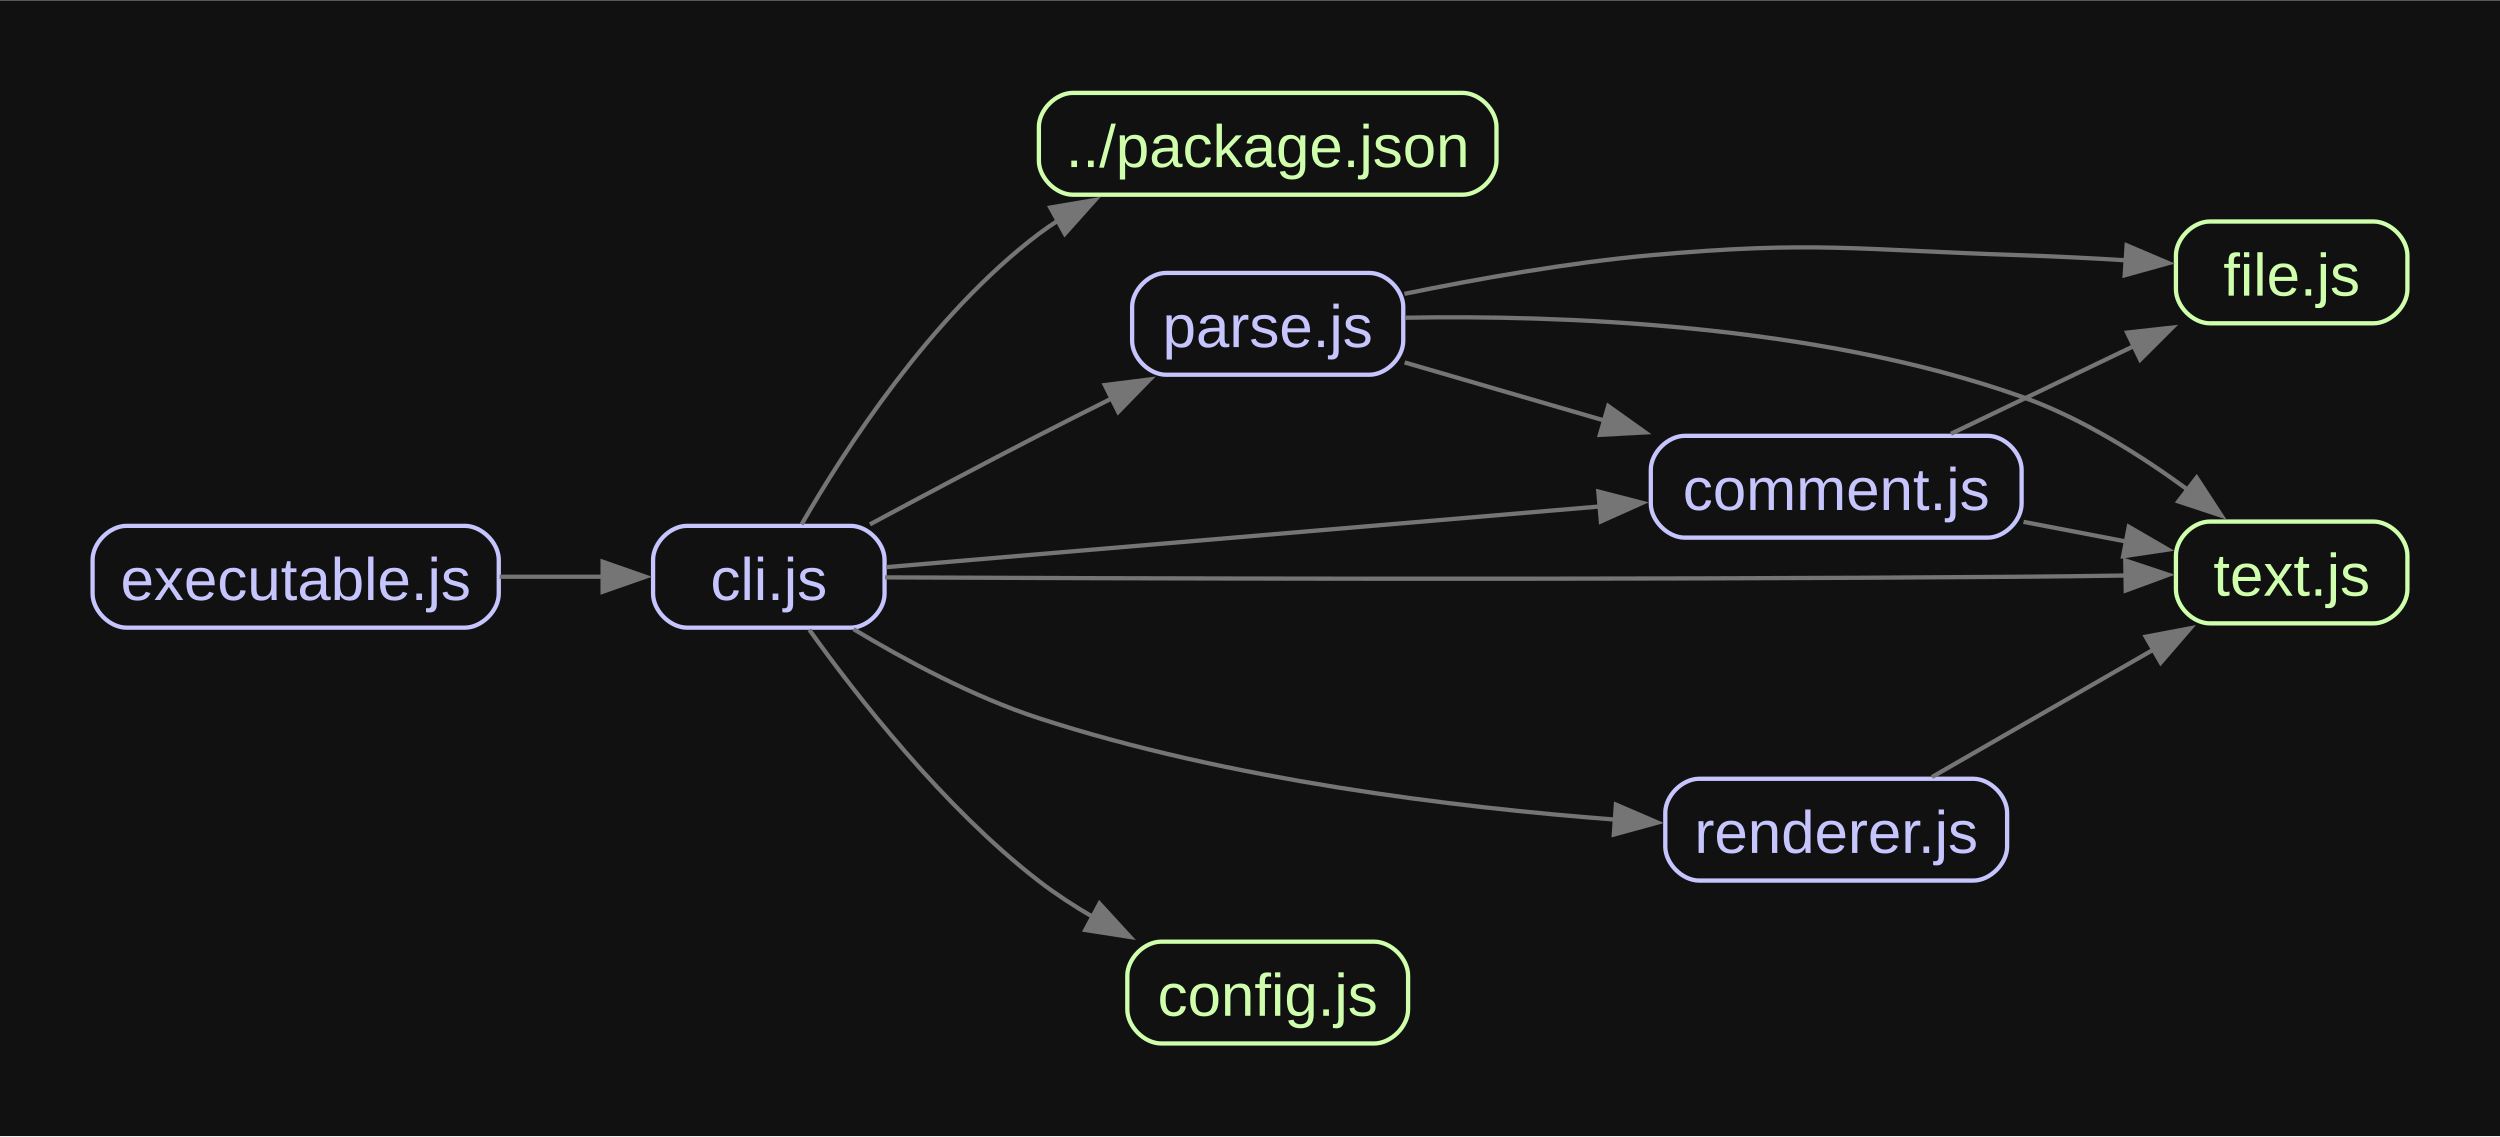
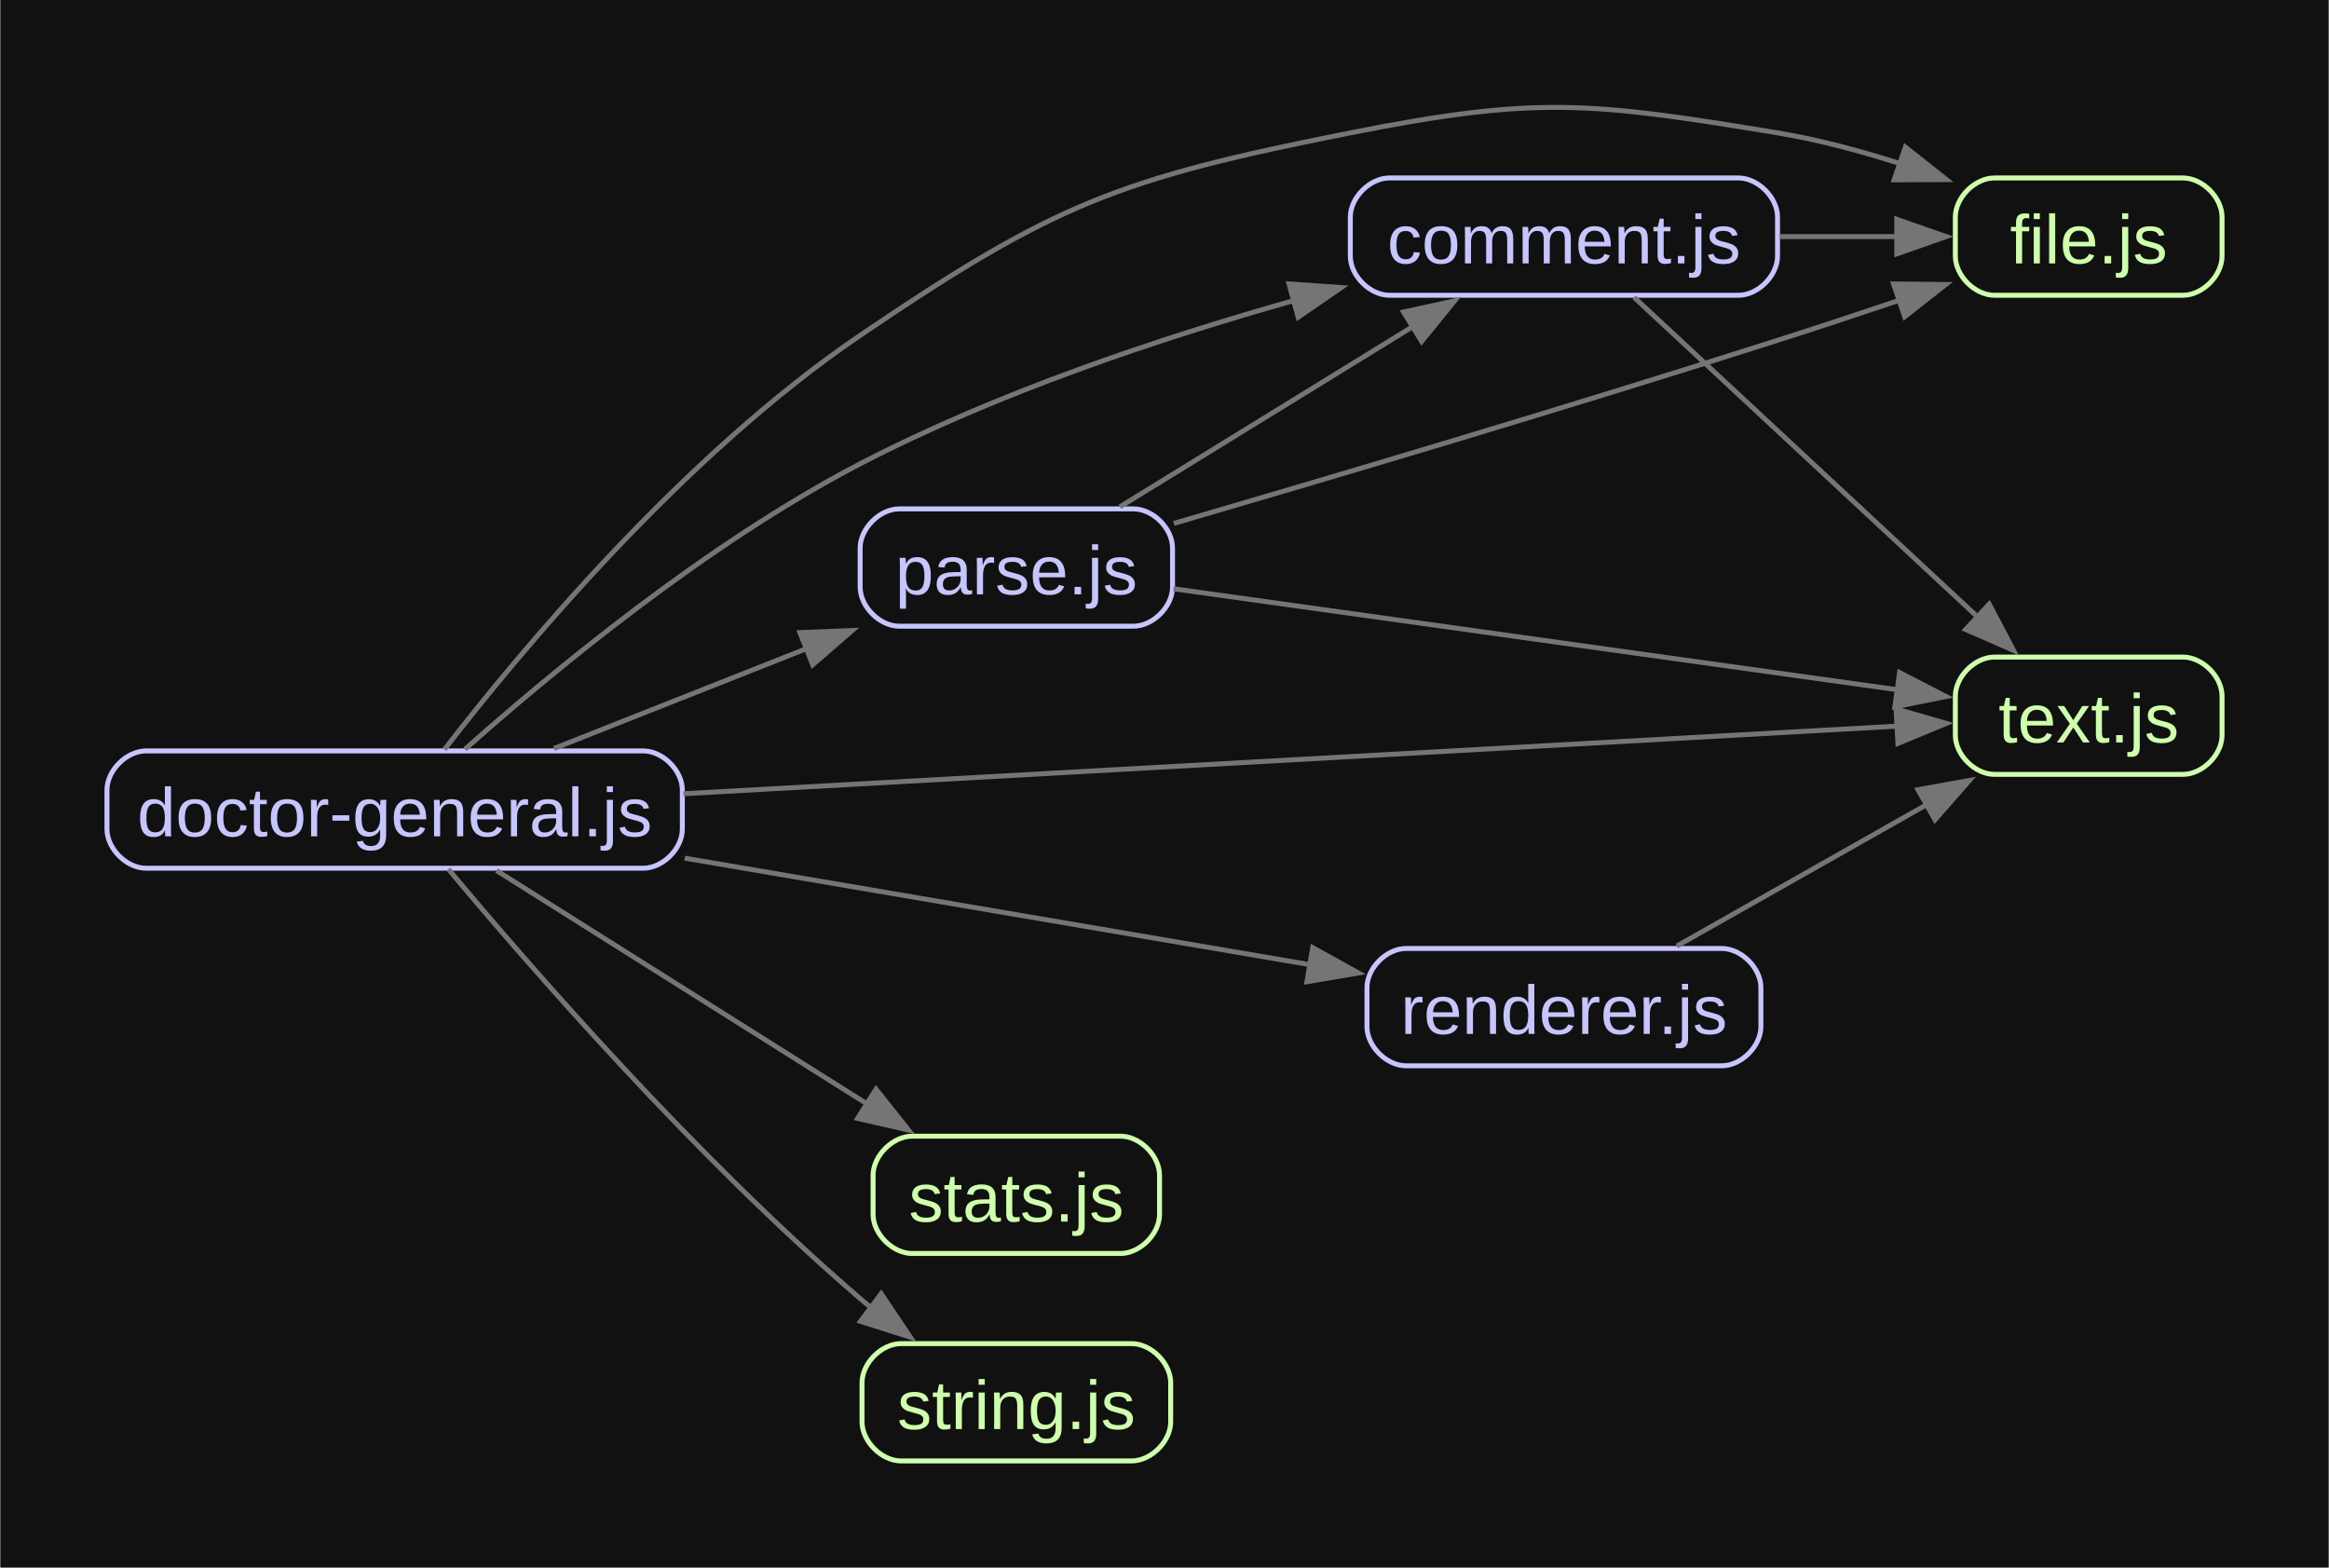
- <svg xmlns="http://www.w3.org/2000/svg" width="583pt" height="265pt" viewBox="0.00 0.00 583.20 264.95">
-   <g id="graph0" class="graph" transform="scale(1 1) rotate(0) translate(21.6 243.35)">
-     <polygon fill="#111111" stroke="none" points="-21.6,21.6 -21.6,-243.35 561.6,-243.35 561.6,21.6 -21.6,21.6" />
+ <svg xmlns="http://www.w3.org/2000/svg" width="471pt" height="317pt" viewBox="0.00 0.00 471.45 317.38">
+   <g id="graph0" class="graph" transform="scale(1 1) rotate(0) translate(21.6 295.78)">
+     <polygon fill="#111111" stroke="none" points="-21.6,21.6 -21.6,-295.78 449.85,-295.78 449.85,21.6 -21.6,21.6" />
    <g id="node1" class="node">
-       <path fill="none" stroke="#cfffac" d="M319.58,-221.75C319.58,-221.75 228.67,-221.75 228.67,-221.75 224.71,-221.75 220.75,-217.79 220.75,-213.83 220.75,-213.83 220.75,-205.92 220.75,-205.92 220.75,-201.96 224.71,-198 228.67,-198 228.67,-198 319.58,-198 319.58,-198 323.54,-198 327.5,-201.96 327.5,-205.92 327.5,-205.92 327.5,-213.83 327.5,-213.83 327.5,-217.79 323.54,-221.75 319.58,-221.75" />
-       <text text-anchor="middle" x="274.12" y="-204.45" font-family="Arial" font-size="14.00" fill="#cfffac">../package.json</text>
+       <path fill="none" stroke="#c6c5fe" d="M330.33,-259.75C330.33,-259.75 259.67,-259.75 259.67,-259.75 255.71,-259.75 251.75,-255.79 251.75,-251.83 251.75,-251.83 251.75,-243.92 251.75,-243.92 251.75,-239.96 255.71,-236 259.67,-236 259.67,-236 330.33,-236 330.33,-236 334.29,-236 338.25,-239.96 338.25,-243.92 338.25,-243.92 338.25,-251.83 338.25,-251.83 338.25,-255.79 334.29,-259.75 330.33,-259.75" />
+       <text text-anchor="middle" x="295" y="-242.45" font-family="Arial" font-size="14.00" fill="#c6c5fe">comment.js</text>
    </g>
    <g id="node2" class="node">
-       <path fill="none" stroke="#c6c5fe" d="M176.83,-120.75C176.83,-120.75 138.67,-120.75 138.67,-120.75 134.71,-120.75 130.75,-116.79 130.75,-112.83 130.75,-112.83 130.75,-104.92 130.75,-104.92 130.75,-100.96 134.71,-97 138.67,-97 138.67,-97 176.83,-97 176.83,-97 180.79,-97 184.75,-100.96 184.75,-104.92 184.75,-104.92 184.75,-112.83 184.75,-112.83 184.75,-116.79 180.79,-120.75 176.83,-120.75" />
-       <text text-anchor="middle" x="157.75" y="-103.45" font-family="Arial" font-size="14.00" fill="#c6c5fe">cli.js</text>
+       <path fill="none" stroke="#cfffac" d="M420.33,-259.75C420.33,-259.75 382.17,-259.75 382.17,-259.75 378.21,-259.75 374.25,-255.79 374.25,-251.83 374.25,-251.83 374.25,-243.92 374.25,-243.92 374.25,-239.96 378.21,-236 382.17,-236 382.17,-236 420.33,-236 420.33,-236 424.29,-236 428.25,-239.96 428.25,-243.92 428.25,-243.92 428.25,-251.83 428.25,-251.83 428.25,-255.79 424.29,-259.75 420.33,-259.75" />
+       <text text-anchor="middle" x="401.25" y="-242.45" font-family="Arial" font-size="14.00" fill="#cfffac">file.js</text>
    </g>
    <g id="edge1" class="edge">
-       <path fill="none" stroke="#757575" d="M165.39,-121.09C175.33,-138.37 195.64,-169.93 220.75,-188.88 222.26,-190.01 223.83,-191.09 225.46,-192.13" />
-       <polygon fill="#757575" stroke="#757575" points="223.42,-195 233.87,-196.77 226.8,-188.87 223.42,-195" />
+       <path fill="none" stroke="#757575" d="M338.7,-247.88C346.62,-247.88 354.84,-247.88 362.59,-247.88" />
+       <polygon fill="#757575" stroke="#757575" points="362.39,-251.38 372.39,-247.88 362.39,-244.38 362.39,-251.38" />
    </g>
    <g id="node3" class="node">
-       <path fill="none" stroke="#c6c5fe" d="M442.08,-141.75C442.08,-141.75 371.42,-141.75 371.42,-141.75 367.46,-141.75 363.5,-137.79 363.5,-133.83 363.5,-133.83 363.5,-125.92 363.5,-125.92 363.5,-121.96 367.46,-118 371.42,-118 371.42,-118 442.08,-118 442.08,-118 446.04,-118 450,-121.96 450,-125.92 450,-125.92 450,-133.83 450,-133.83 450,-137.79 446.04,-141.75 442.08,-141.75" />
-       <text text-anchor="middle" x="406.75" y="-124.45" font-family="Arial" font-size="14.00" fill="#c6c5fe">comment.js</text>
+       <path fill="none" stroke="#cfffac" d="M420.33,-162.75C420.33,-162.75 382.17,-162.75 382.17,-162.75 378.21,-162.75 374.25,-158.79 374.25,-154.83 374.25,-154.83 374.25,-146.92 374.25,-146.92 374.25,-142.96 378.21,-139 382.17,-139 382.17,-139 420.33,-139 420.33,-139 424.29,-139 428.25,-142.96 428.25,-146.92 428.25,-146.92 428.25,-154.83 428.25,-154.83 428.25,-158.79 424.29,-162.75 420.33,-162.75" />
+       <text text-anchor="middle" x="401.25" y="-145.45" font-family="Arial" font-size="14.00" fill="#cfffac">text.js</text>
    </g>
    <g id="edge2" class="edge">
-       <path fill="none" stroke="#757575" d="M185.18,-111.12C224.75,-114.49 300.24,-120.9 351.77,-125.29" />
-       <polygon fill="#757575" stroke="#757575" points="351.26,-128.75 361.52,-126.11 351.85,-121.78 351.26,-128.75" />
+       <path fill="none" stroke="#757575" d="M309.2,-235.59C326.75,-219.26 357.97,-190.22 378.89,-170.75" />
+       <polygon fill="#757575" stroke="#757575" points="381.11,-173.47 386.05,-164.09 376.34,-168.34 381.11,-173.47" />
    </g>
    <g id="node4" class="node">
-       <path fill="none" stroke="#cfffac" d="M298.96,-23.75C298.96,-23.75 249.29,-23.75 249.29,-23.75 245.33,-23.75 241.38,-19.79 241.38,-15.83 241.38,-15.83 241.38,-7.92 241.38,-7.92 241.38,-3.96 245.33,0 249.29,0 249.29,0 298.96,0 298.96,0 302.92,0 306.88,-3.96 306.88,-7.92 306.88,-7.92 306.88,-15.83 306.88,-15.83 306.88,-19.79 302.92,-23.75 298.96,-23.75" />
-       <text text-anchor="middle" x="274.12" y="-6.45" font-family="Arial" font-size="14.00" fill="#cfffac">config.js</text>
+       <path fill="none" stroke="#c6c5fe" d="M108.58,-143.75C108.58,-143.75 7.92,-143.75 7.92,-143.75 3.96,-143.75 0,-139.79 0,-135.83 0,-135.83 0,-127.92 0,-127.92 0,-123.96 3.96,-120 7.92,-120 7.92,-120 108.58,-120 108.58,-120 112.54,-120 116.5,-123.96 116.5,-127.92 116.5,-127.92 116.5,-135.83 116.5,-135.83 116.5,-139.79 112.54,-143.75 108.58,-143.75" />
+       <text text-anchor="middle" x="58.25" y="-126.45" font-family="Arial" font-size="14.00" fill="#c6c5fe">doctor-general.js</text>
    </g>
    <g id="edge3" class="edge">
-       <path fill="none" stroke="#757575" d="M167.2,-96.51C178.13,-81.21 198.46,-55.06 220.75,-37.88 224.7,-34.83 229.06,-31.99 233.54,-29.4" />
-       <polygon fill="#757575" stroke="#757575" points="234.89,-32.65 242.05,-24.84 231.58,-26.48 234.89,-32.65" />
+       <path fill="none" stroke="#757575" d="M72.5,-144.09C89.76,-159.44 121.42,-185.73 152.5,-201.88 180.2,-216.27 213.28,-227.32 240.49,-234.98" />
+       <polygon fill="#757575" stroke="#757575" points="239.34,-238.3 249.91,-237.56 241.19,-231.55 239.34,-238.3" />
+     </g>
+     <g id="edge4" class="edge">
+       <path fill="none" stroke="#757575" d="M68.33,-144.04C83.71,-163.93 116.73,-203.62 152.5,-227.88 192,-254.66 204.94,-259.59 251.75,-268.88 289.46,-276.36 300.32,-275.12 338.25,-268.88 346.5,-267.52 355.13,-265.2 363.23,-262.6" />
+       <polygon fill="#757575" stroke="#757575" points="364.14,-265.99 372.45,-259.42 361.86,-259.37 364.14,-265.99" />
+     </g>
+     <g id="edge9" class="edge">
+       <path fill="none" stroke="#757575" d="M116.71,-135.08C186.68,-138.97 302.86,-145.45 362.45,-148.77" />
+       <polygon fill="#757575" stroke="#757575" points="362.24,-152.26 372.42,-149.32 362.63,-145.27 362.24,-152.26" />
    </g>
    <g id="node5" class="node">
-       <path fill="none" stroke="#c6c5fe" d="M297.83,-179.75C297.83,-179.75 250.42,-179.75 250.42,-179.75 246.46,-179.75 242.5,-175.79 242.5,-171.83 242.5,-171.83 242.5,-163.92 242.5,-163.92 242.5,-159.96 246.46,-156 250.42,-156 250.42,-156 297.83,-156 297.83,-156 301.79,-156 305.75,-159.96 305.75,-163.92 305.75,-163.92 305.75,-171.83 305.75,-171.83 305.75,-175.79 301.79,-179.75 297.83,-179.75" />
-       <text text-anchor="middle" x="274.12" y="-162.45" font-family="Arial" font-size="14.00" fill="#c6c5fe">parse.js</text>
+       <path fill="none" stroke="#c6c5fe" d="M207.83,-192.75C207.83,-192.75 160.42,-192.75 160.42,-192.75 156.46,-192.75 152.5,-188.79 152.5,-184.83 152.5,-184.83 152.5,-176.92 152.5,-176.92 152.5,-172.96 156.46,-169 160.42,-169 160.42,-169 207.83,-169 207.83,-169 211.79,-169 215.75,-172.96 215.75,-176.92 215.75,-176.92 215.75,-184.83 215.75,-184.83 215.75,-188.79 211.79,-192.75 207.83,-192.75" />
+       <text text-anchor="middle" x="184.12" y="-175.45" font-family="Arial" font-size="14.00" fill="#c6c5fe">parse.js</text>
    </g>
-     <g id="edge4" class="edge">
-       <path fill="none" stroke="#757575" d="M181.34,-121.1C193.06,-127.39 207.63,-135.13 220.75,-141.88 226.28,-144.72 232.16,-147.69 237.91,-150.56" />
-       <polygon fill="#757575" stroke="#757575" points="236.14,-153.59 246.65,-154.91 239.26,-147.33 236.14,-153.59" />
+     <g id="edge5" class="edge">
+       <path fill="none" stroke="#757575" d="M90.51,-144.24C106.03,-150.38 124.99,-157.88 141.71,-164.49" />
+       <polygon fill="#757575" stroke="#757575" points="140.31,-167.7 150.9,-168.13 142.89,-161.19 140.31,-167.7" />
    </g>
    <g id="node6" class="node">
-       <path fill="none" stroke="#c6c5fe" d="M438.71,-61.75C438.71,-61.75 374.79,-61.75 374.79,-61.75 370.83,-61.75 366.88,-57.79 366.88,-53.83 366.88,-53.83 366.88,-45.92 366.88,-45.92 366.88,-41.96 370.83,-38 374.79,-38 374.79,-38 438.71,-38 438.71,-38 442.67,-38 446.62,-41.96 446.62,-45.92 446.62,-45.92 446.62,-53.83 446.62,-53.83 446.62,-57.79 442.67,-61.75 438.71,-61.75" />
-       <text text-anchor="middle" x="406.75" y="-44.45" font-family="Arial" font-size="14.00" fill="#c6c5fe">renderer.js</text>
+       <path fill="none" stroke="#c6c5fe" d="M326.96,-103.75C326.96,-103.75 263.04,-103.75 263.04,-103.75 259.08,-103.75 255.12,-99.79 255.12,-95.83 255.12,-95.83 255.12,-87.92 255.12,-87.92 255.12,-83.96 259.08,-80 263.04,-80 263.04,-80 326.96,-80 326.96,-80 330.92,-80 334.88,-83.96 334.88,-87.92 334.88,-87.92 334.88,-95.83 334.88,-95.83 334.88,-99.79 330.92,-103.75 326.96,-103.75" />
+       <text text-anchor="middle" x="295" y="-86.45" font-family="Arial" font-size="14.00" fill="#c6c5fe">renderer.js</text>
    </g>
-     <g id="edge5" class="edge">
-       <path fill="none" stroke="#757575" d="M177.52,-96.65C189.44,-89.47 205.44,-80.85 220.75,-75.88 264.91,-61.51 317.55,-55.08 355.37,-52.21" />
-       <polygon fill="#757575" stroke="#757575" points="355.36,-55.72 365.09,-51.53 354.87,-48.73 355.36,-55.72" />
+     <g id="edge6" class="edge">
+       <path fill="none" stroke="#757575" d="M116.98,-122.04C155.85,-115.41 206.62,-106.76 243.82,-100.43" />
+       <polygon fill="#757575" stroke="#757575" points="244.13,-103.92 253.4,-98.79 242.96,-97.02 244.13,-103.92" />
    </g>
    <g id="node7" class="node">
-       <path fill="none" stroke="#cfffac" d="M532.08,-121.75C532.08,-121.75 493.92,-121.75 493.92,-121.75 489.96,-121.75 486,-117.79 486,-113.83 486,-113.83 486,-105.92 486,-105.92 486,-101.96 489.96,-98 493.92,-98 493.92,-98 532.08,-98 532.08,-98 536.04,-98 540,-101.96 540,-105.92 540,-105.92 540,-113.83 540,-113.83 540,-117.79 536.04,-121.75 532.08,-121.75" />
-       <text text-anchor="middle" x="513" y="-104.45" font-family="Arial" font-size="14.00" fill="#cfffac">text.js</text>
+       <path fill="none" stroke="#cfffac" d="M205.21,-65.75C205.21,-65.75 163.04,-65.75 163.04,-65.75 159.08,-65.75 155.12,-61.79 155.12,-57.83 155.12,-57.83 155.12,-49.92 155.12,-49.92 155.12,-45.96 159.08,-42 163.04,-42 163.04,-42 205.21,-42 205.21,-42 209.17,-42 213.12,-45.96 213.12,-49.92 213.12,-49.92 213.12,-57.83 213.12,-57.83 213.12,-61.79 209.17,-65.75 205.21,-65.75" />
+       <text text-anchor="middle" x="184.12" y="-48.45" font-family="Arial" font-size="14.00" fill="#cfffac">stats.js</text>
    </g>
-     <g id="edge6" class="edge">
-       <path fill="none" stroke="#757575" d="M184.86,-108.73C235.83,-108.49 352.16,-108.09 450,-108.88 457.88,-108.94 466.33,-109.05 474.37,-109.17" />
-       <polygon fill="#757575" stroke="#757575" points="474.19,-112.67 484.24,-109.33 474.3,-105.67 474.19,-112.67" />
+     <g id="edge7" class="edge">
+       <path fill="none" stroke="#757575" d="M78.88,-119.52C99.08,-106.79 130.8,-86.83 153.94,-72.25" />
+       <polygon fill="#757575" stroke="#757575" points="155.71,-75.27 162.31,-66.98 151.98,-69.35 155.71,-75.27" />
+     </g>
+     <g id="node8" class="node">
+       <path fill="none" stroke="#cfffac" d="M207.46,-23.75C207.46,-23.75 160.79,-23.75 160.79,-23.75 156.83,-23.75 152.88,-19.79 152.88,-15.83 152.88,-15.83 152.88,-7.92 152.88,-7.92 152.88,-3.96 156.83,0 160.79,0 160.79,0 207.46,0 207.46,0 211.42,0 215.38,-3.96 215.38,-7.92 215.38,-7.92 215.38,-15.83 215.38,-15.83 215.38,-19.79 211.42,-23.75 207.46,-23.75" />
+       <text text-anchor="middle" x="184.12" y="-6.45" font-family="Arial" font-size="14.00" fill="#cfffac">string.js</text>
    </g>
    <g id="edge8" class="edge">
-       <path fill="none" stroke="#757575" d="M450.45,-121.68C458.46,-120.15 466.78,-118.55 474.61,-117.05" />
-       <polygon fill="#757575" stroke="#757575" points="475,-120.54 484.16,-115.22 473.68,-113.66 475,-120.54" />
-     </g>
-     <g id="node8" class="node">
-       <path fill="none" stroke="#cfffac" d="M532.08,-191.75C532.08,-191.75 493.92,-191.75 493.92,-191.75 489.96,-191.75 486,-187.79 486,-183.83 486,-183.83 486,-175.92 486,-175.92 486,-171.96 489.96,-168 493.92,-168 493.92,-168 532.08,-168 532.08,-168 536.04,-168 540,-171.96 540,-175.92 540,-175.92 540,-183.83 540,-183.83 540,-187.79 536.04,-191.75 532.08,-191.75" />
-       <text text-anchor="middle" x="513" y="-174.45" font-family="Arial" font-size="14.00" fill="#cfffac">file.js</text>
-     </g>
-     <g id="edge7" class="edge">
-       <path fill="none" stroke="#757575" d="M433.52,-142.23C446.4,-148.41 462.19,-155.98 476.22,-162.71" />
-       <polygon fill="#757575" stroke="#757575" points="474.63,-165.83 485.16,-167 477.66,-159.52 474.63,-165.83" />
+       <path fill="none" stroke="#757575" d="M69.13,-119.81C85.4,-100.34 119.32,-61.29 152.5,-32.88 153.27,-32.21 154.06,-31.56 154.87,-30.9" />
+       <polygon fill="#757575" stroke="#757575" points="156.76,-33.86 162.66,-25.06 152.56,-28.26 156.76,-33.86" />
    </g>
    <g id="edge10" class="edge">
-       <path fill="none" stroke="#757575" d="M306.08,-158.87C320.06,-154.8 336.97,-149.88 352.86,-145.26" />
-       <polygon fill="#757575" stroke="#757575" points="353.57,-148.7 362.2,-142.55 351.62,-141.98 353.57,-148.7" />
+       <path fill="none" stroke="#757575" d="M205.09,-193.16C221.75,-203.41 245.71,-218.16 264.56,-229.76" />
+       <polygon fill="#757575" stroke="#757575" points="262.52,-232.61 272.87,-234.87 266.19,-226.65 262.52,-232.61" />
+     </g>
+     <g id="edge11" class="edge">
+       <path fill="none" stroke="#757575" d="M216.02,-189.81C247.01,-198.86 296.08,-213.4 338.25,-226.88 346.29,-229.44 354.88,-232.29 363.03,-235.03" />
+       <polygon fill="#757575" stroke="#757575" points="361.74,-238.29 372.33,-238.19 363.99,-231.66 361.74,-238.29" />
    </g>
    <g id="edge12" class="edge">
-       <path fill="none" stroke="#757575" d="M306.11,-169.3C341.84,-169.95 401.84,-167.94 450,-150.88 463.92,-145.94 477.79,-137.22 488.87,-129.09" />
-       <polygon fill="#757575" stroke="#757575" points="490.83,-132 496.62,-123.13 486.56,-126.45 490.83,-132" />
-     </g>
-     <g id="edge11" class="edge">
-       <path fill="none" stroke="#757575" d="M306.02,-174.87C322.91,-178.34 344.24,-182.15 363.5,-183.88 401.79,-187.31 411.58,-185.11 450,-183.88 457.9,-183.62 466.35,-183.18 474.39,-182.69" />
-       <polygon fill="#757575" stroke="#757575" points="474.51,-186.19 484.26,-182.04 474.05,-179.21 474.51,-186.19" />
+       <path fill="none" stroke="#757575" d="M215.95,-176.58C254.63,-171.18 320.93,-161.94 362.58,-156.13" />
+       <polygon fill="#757575" stroke="#757575" points="362.96,-159.61 372.38,-154.76 362,-152.68 362.96,-159.61" />
    </g>
    <g id="edge13" class="edge">
-       <path fill="none" stroke="#757575" d="M429.1,-62.16C444,-70.74 464.12,-82.32 480.81,-91.92" />
-       <polygon fill="#757575" stroke="#757575" points="478.96,-94.89 489.37,-96.85 482.45,-88.83 478.96,-94.89" />
-     </g>
-     <g id="node9" class="node">
-       <path fill="none" stroke="#c6c5fe" d="M86.83,-120.75C86.83,-120.75 7.92,-120.75 7.92,-120.75 3.96,-120.75 0,-116.79 0,-112.83 0,-112.83 0,-104.92 0,-104.92 0,-100.96 3.96,-97 7.92,-97 7.92,-97 86.83,-97 86.83,-97 90.79,-97 94.75,-100.96 94.75,-104.92 94.75,-104.92 94.75,-112.83 94.75,-112.83 94.75,-116.79 90.79,-120.75 86.83,-120.75" />
-       <text text-anchor="middle" x="47.38" y="-103.45" font-family="Arial" font-size="14.00" fill="#c6c5fe">executable.js</text>
-     </g>
-     <g id="edge9" class="edge">
-       <path fill="none" stroke="#757575" d="M94.96,-108.88C103.04,-108.88 111.35,-108.88 119.15,-108.88" />
-       <polygon fill="#757575" stroke="#757575" points="118.98,-112.38 128.98,-108.88 118.98,-105.38 118.98,-112.38" />
+       <path fill="none" stroke="#757575" d="M317.85,-104.24C332.59,-112.58 352.26,-123.72 368.69,-133.01" />
+       <polygon fill="#757575" stroke="#757575" points="366.68,-135.9 377.11,-137.78 370.13,-129.81 366.68,-135.9" />
    </g>
  </g>
</svg>
